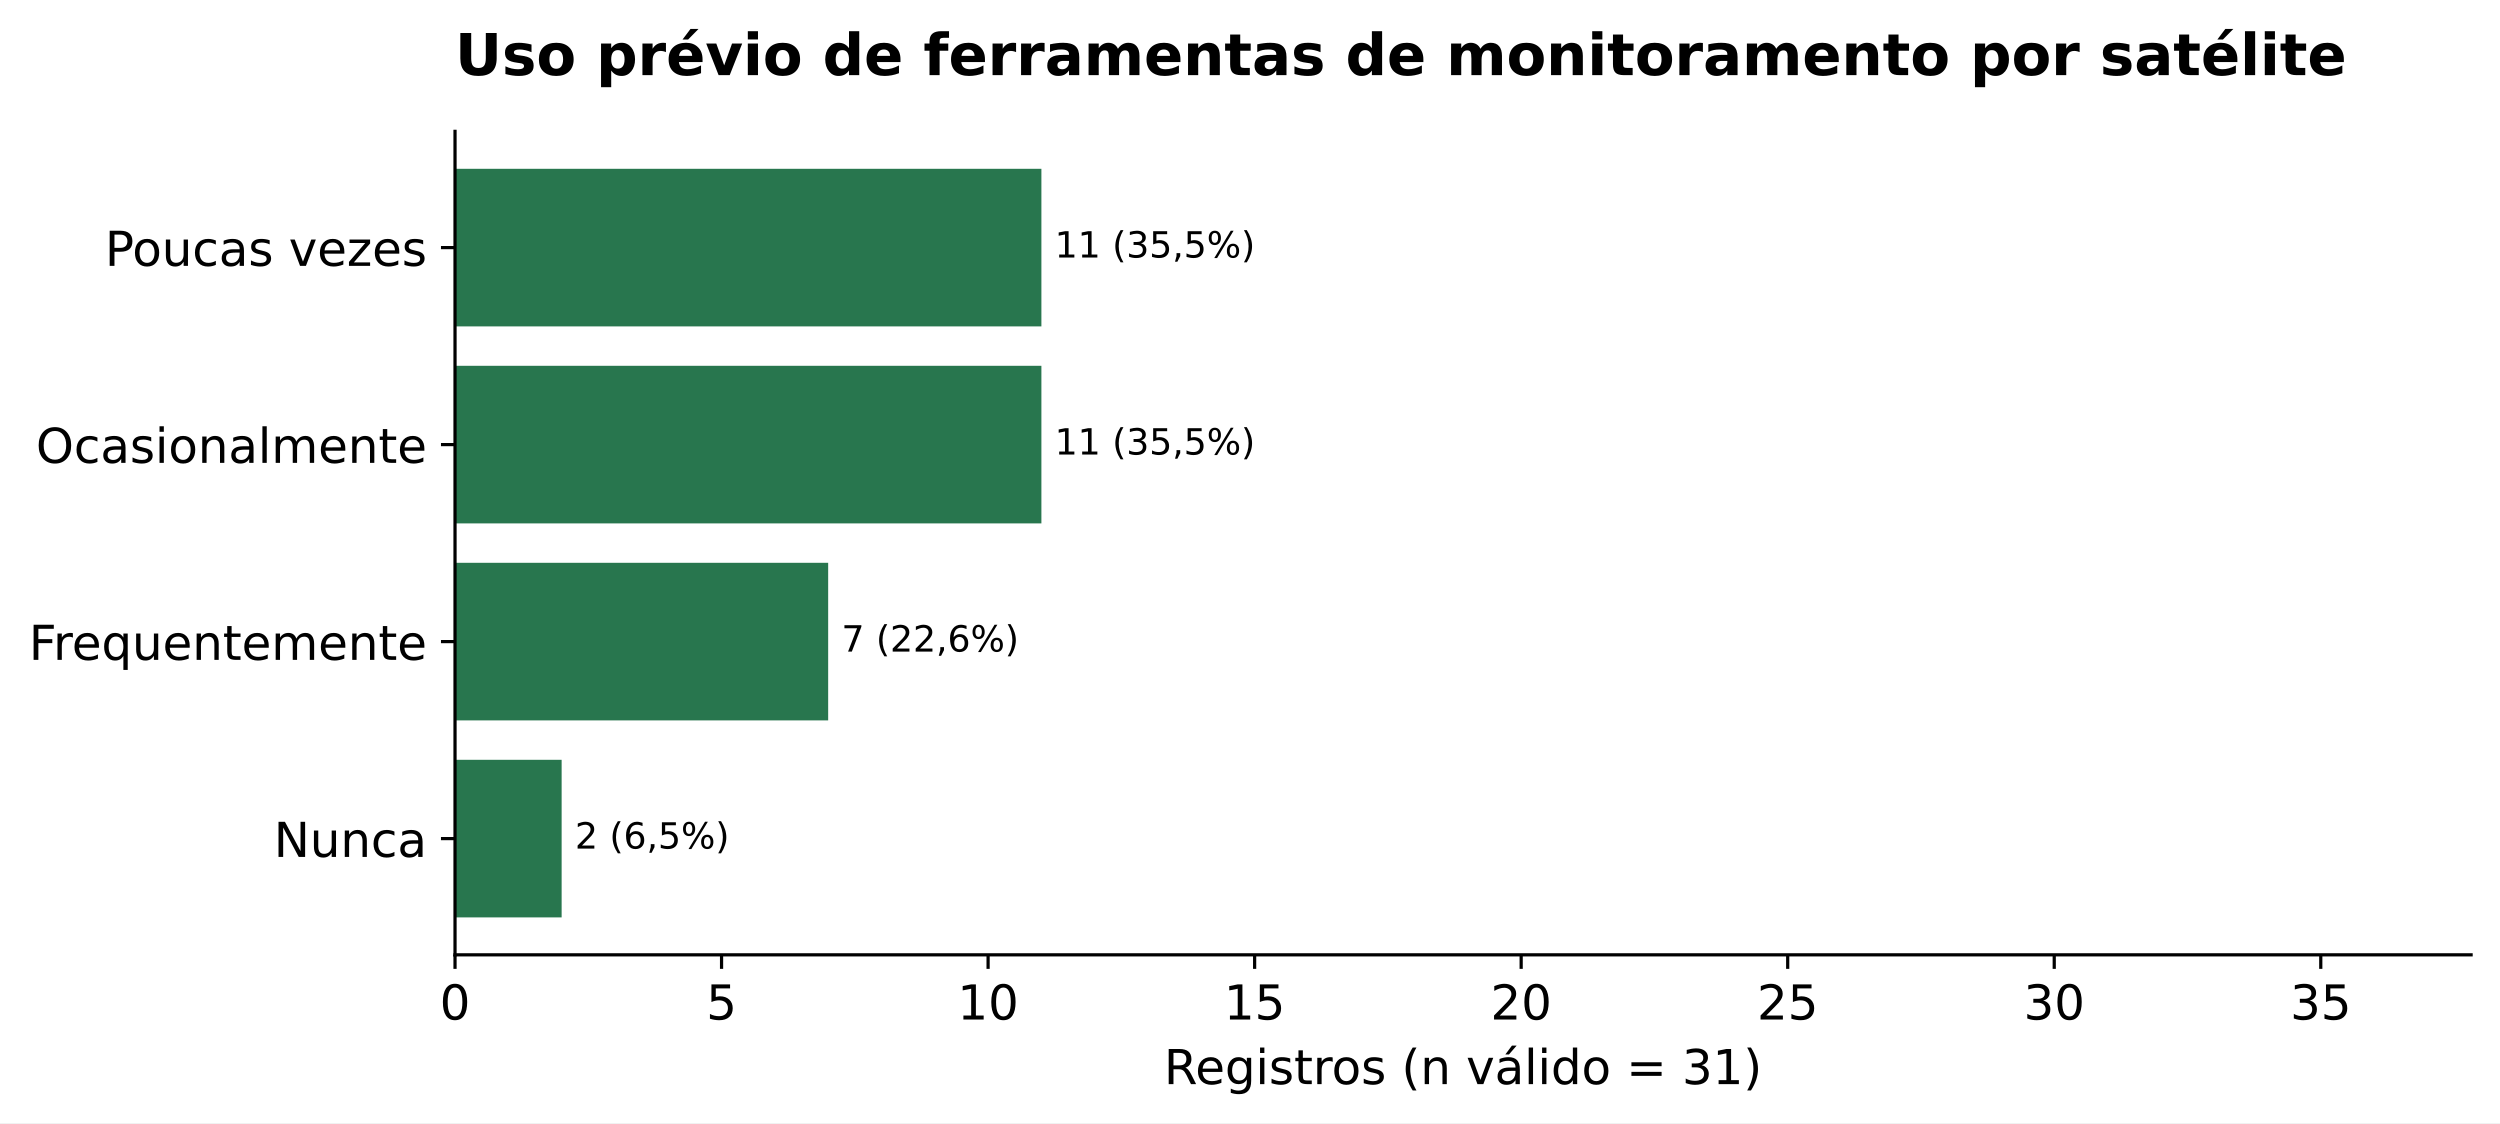
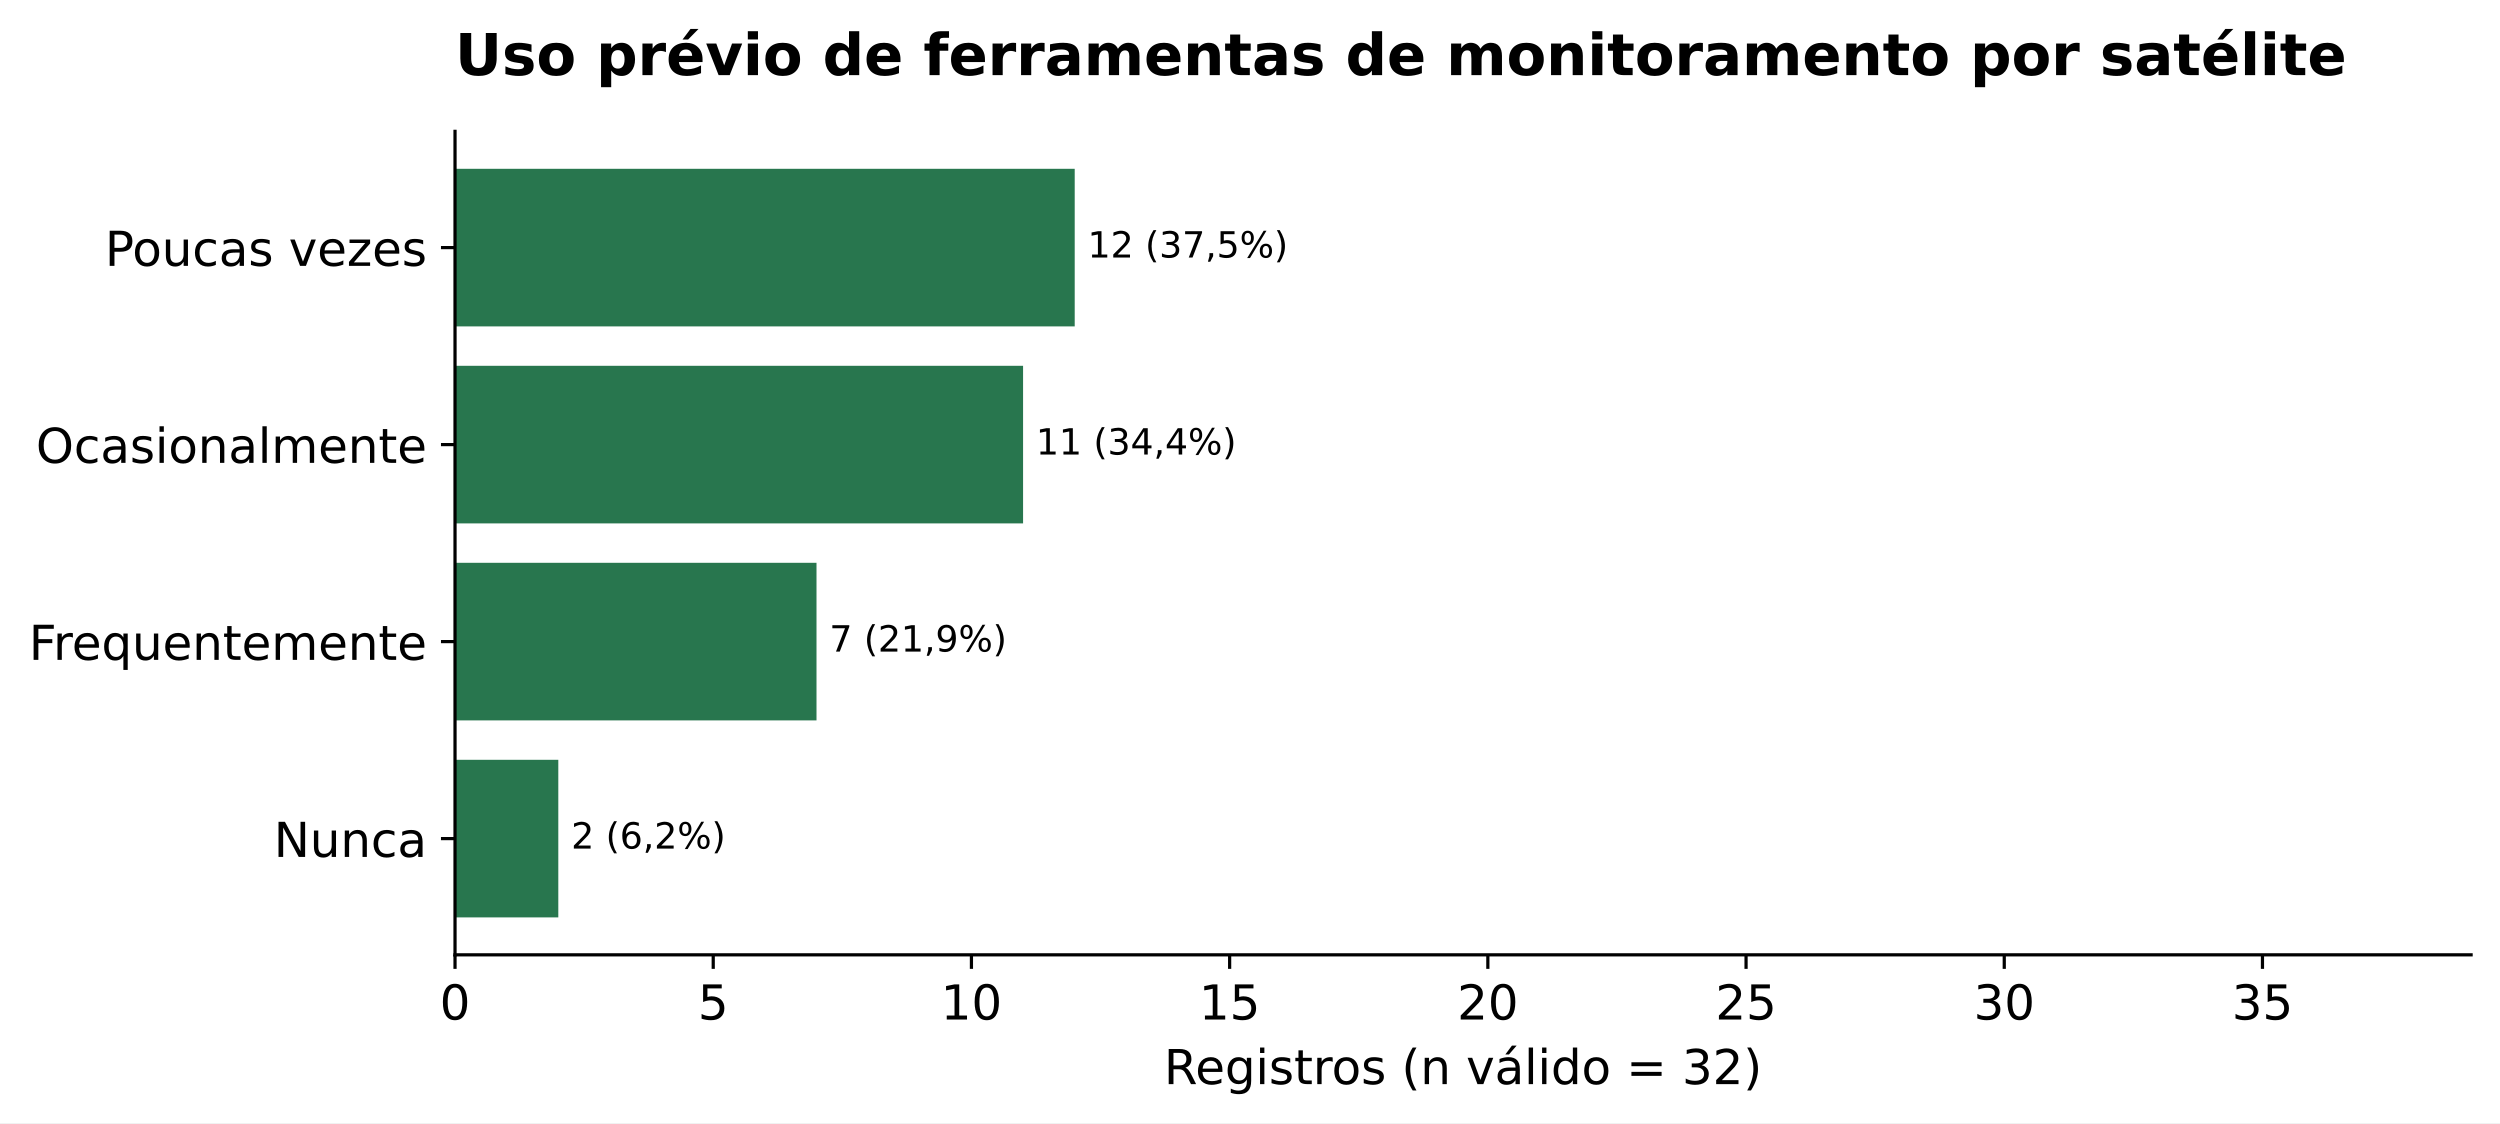
<svg xmlns="http://www.w3.org/2000/svg" xmlns:xlink="http://www.w3.org/1999/xlink" width="622.744pt" height="279.753pt" viewBox="0 0 622.744 279.753" version="1.1">
  <defs>
    <style type="text/css">*{stroke-linejoin: round; stroke-linecap: butt}</style>
  </defs>
  <g id="figure_1">
    <g id="patch_1">
      <path d="M 0 279.753  L 622.744 279.753  L 622.744 0  L 0 0  z " style="fill: #ffffff" />
    </g>
    <g id="axes_1">
      <g id="patch_2">
        <path d="M 113.344 237.846  L 615.544 237.846  L 615.544 32.718  L 113.344 32.718  z " style="fill: #ffffff" />
      </g>
      <g id="patch_3">
-         <path d="M 113.344 228.522  L 139.902 228.522  L 139.902 189.263  L 113.344 189.263  z " clip-path="url(#p91817691f0)" style="fill: #28764e" />
+         <path d="M 113.344 228.522  L 139.072 228.522  L 139.072 189.263  L 113.344 189.263  z " clip-path="url(#p2a01440fe4)" style="fill: #28764e" />
      </g>
      <g id="patch_4">
-         <path d="M 113.344 179.448  L 206.295 179.448  L 206.295 140.189  L 113.344 140.189  z " clip-path="url(#p91817691f0)" style="fill: #28764e" />
+         <path d="M 113.344 179.448  L 203.39 179.448  L 203.39 140.189  L 113.344 140.189  z " clip-path="url(#p2a01440fe4)" style="fill: #28764e" />
      </g>
      <g id="patch_5">
-         <path d="M 113.344 130.374  L 259.41 130.374  L 259.41 91.115  L 113.344 91.115  z " clip-path="url(#p91817691f0)" style="fill: #28764e" />
+         <path d="M 113.344 130.374  L 254.845 130.374  L 254.845 91.115  L 113.344 91.115  z " clip-path="url(#p2a01440fe4)" style="fill: #28764e" />
      </g>
      <g id="patch_6">
-         <path d="M 113.344 81.301  L 259.41 81.301  L 259.41 42.042  L 113.344 42.042  z " clip-path="url(#p91817691f0)" style="fill: #28764e" />
+         <path d="M 113.344 81.301  L 267.709 81.301  L 267.709 42.042  L 113.344 42.042  z " clip-path="url(#p2a01440fe4)" style="fill: #28764e" />
      </g>
      <g id="matplotlib.axis_1">
        <g id="xtick_1">
          <g id="line2d_1">
            <defs>
-               <path id="m606d72a811" d="M 0 0  L 0 3.5  " style="stroke: #000000; stroke-width: 0.8" />
+               <path id="mc753db538d" d="M 0 0  L 0 3.5  " style="stroke: #000000; stroke-width: 0.8" />
            </defs>
            <g>
-               <use xlink:href="#m606d72a811" x="113.344" y="237.846" style="stroke: #000000; stroke-width: 0.8" />
+               <use xlink:href="#mc753db538d" x="113.344" y="237.846" style="stroke: #000000; stroke-width: 0.8" />
            </g>
          </g>
          <g id="text_1">
            <text style="font-size: 12px; font-family: 'DejaVu Sans'; text-anchor: middle" x="113.344" y="253.964" transform="rotate(-0 113.3444 253.9639)">0</text>
          </g>
        </g>
        <g id="xtick_2">
          <g id="line2d_2">
            <g>
-               <use xlink:href="#m606d72a811" x="179.738" y="237.846" style="stroke: #000000; stroke-width: 0.8" />
+               <use xlink:href="#mc753db538d" x="177.663" y="237.846" style="stroke: #000000; stroke-width: 0.8" />
            </g>
          </g>
          <g id="text_2">
-             <text style="font-size: 12px; font-family: 'DejaVu Sans'; text-anchor: middle" x="179.738" y="253.964" transform="rotate(-0 179.7378 253.9639)">5</text>
+             <text style="font-size: 12px; font-family: 'DejaVu Sans'; text-anchor: middle" x="177.663" y="253.964" transform="rotate(-0 177.663 253.9639)">5</text>
          </g>
        </g>
        <g id="xtick_3">
          <g id="line2d_3">
            <g>
-               <use xlink:href="#m606d72a811" x="246.131" y="237.846" style="stroke: #000000; stroke-width: 0.8" />
+               <use xlink:href="#mc753db538d" x="241.982" y="237.846" style="stroke: #000000; stroke-width: 0.8" />
            </g>
          </g>
          <g id="text_3">
-             <text style="font-size: 12px; font-family: 'DejaVu Sans'; text-anchor: middle" x="246.131" y="253.964" transform="rotate(-0 246.1313 253.9639)">10</text>
+             <text style="font-size: 12px; font-family: 'DejaVu Sans'; text-anchor: middle" x="241.982" y="253.964" transform="rotate(-0 241.9817 253.9639)">10</text>
          </g>
        </g>
        <g id="xtick_4">
          <g id="line2d_4">
            <g>
-               <use xlink:href="#m606d72a811" x="312.525" y="237.846" style="stroke: #000000; stroke-width: 0.8" />
+               <use xlink:href="#mc753db538d" x="306.3" y="237.846" style="stroke: #000000; stroke-width: 0.8" />
            </g>
          </g>
          <g id="text_4">
-             <text style="font-size: 12px; font-family: 'DejaVu Sans'; text-anchor: middle" x="312.525" y="253.964" transform="rotate(-0 312.5247 253.9639)">15</text>
+             <text style="font-size: 12px; font-family: 'DejaVu Sans'; text-anchor: middle" x="306.3" y="253.964" transform="rotate(-0 306.3003 253.9639)">15</text>
          </g>
        </g>
        <g id="xtick_5">
          <g id="line2d_5">
            <g>
-               <use xlink:href="#m606d72a811" x="378.918" y="237.846" style="stroke: #000000; stroke-width: 0.8" />
+               <use xlink:href="#mc753db538d" x="370.619" y="237.846" style="stroke: #000000; stroke-width: 0.8" />
            </g>
          </g>
          <g id="text_5">
-             <text style="font-size: 12px; font-family: 'DejaVu Sans'; text-anchor: middle" x="378.918" y="253.964" transform="rotate(-0 378.9181 253.9639)">20</text>
+             <text style="font-size: 12px; font-family: 'DejaVu Sans'; text-anchor: middle" x="370.619" y="253.964" transform="rotate(-0 370.619 253.9639)">20</text>
          </g>
        </g>
        <g id="xtick_6">
          <g id="line2d_6">
            <g>
-               <use xlink:href="#m606d72a811" x="445.312" y="237.846" style="stroke: #000000; stroke-width: 0.8" />
+               <use xlink:href="#mc753db538d" x="434.938" y="237.846" style="stroke: #000000; stroke-width: 0.8" />
            </g>
          </g>
          <g id="text_6">
-             <text style="font-size: 12px; font-family: 'DejaVu Sans'; text-anchor: middle" x="445.312" y="253.964" transform="rotate(-0 445.3116 253.9639)">25</text>
+             <text style="font-size: 12px; font-family: 'DejaVu Sans'; text-anchor: middle" x="434.938" y="253.964" transform="rotate(-0 434.9376 253.9639)">25</text>
          </g>
        </g>
        <g id="xtick_7">
          <g id="line2d_7">
            <g>
-               <use xlink:href="#m606d72a811" x="511.705" y="237.846" style="stroke: #000000; stroke-width: 0.8" />
+               <use xlink:href="#mc753db538d" x="499.256" y="237.846" style="stroke: #000000; stroke-width: 0.8" />
            </g>
          </g>
          <g id="text_7">
-             <text style="font-size: 12px; font-family: 'DejaVu Sans'; text-anchor: middle" x="511.705" y="253.964" transform="rotate(-0 511.705 253.9639)">30</text>
+             <text style="font-size: 12px; font-family: 'DejaVu Sans'; text-anchor: middle" x="499.256" y="253.964" transform="rotate(-0 499.2563 253.9639)">30</text>
          </g>
        </g>
        <g id="xtick_8">
          <g id="line2d_8">
            <g>
-               <use xlink:href="#m606d72a811" x="578.098" y="237.846" style="stroke: #000000; stroke-width: 0.8" />
+               <use xlink:href="#mc753db538d" x="563.575" y="237.846" style="stroke: #000000; stroke-width: 0.8" />
            </g>
          </g>
          <g id="text_8">
-             <text style="font-size: 12px; font-family: 'DejaVu Sans'; text-anchor: middle" x="578.098" y="253.964" transform="rotate(-0 578.0985 253.9639)">35</text>
+             <text style="font-size: 12px; font-family: 'DejaVu Sans'; text-anchor: middle" x="563.575" y="253.964" transform="rotate(-0 563.5749 253.9639)">35</text>
          </g>
        </g>
        <g id="text_9">
-           <text style="font-size: 12px; font-family: 'DejaVu Sans'; text-anchor: middle" x="364.444" y="270.058" transform="rotate(-0 364.4444 270.0576)">Registros (n válido = 31)</text>
+           <text style="font-size: 12px; font-family: 'DejaVu Sans'; text-anchor: middle" x="364.444" y="270.058" transform="rotate(-0 364.4444 270.0576)">Registros (n válido = 32)</text>
        </g>
      </g>
      <g id="matplotlib.axis_2">
        <g id="ytick_1">
          <g id="line2d_9">
            <defs>
-               <path id="mb620358536" d="M 0 0  L -3.5 0  " style="stroke: #000000; stroke-width: 0.8" />
+               <path id="m5e366db484" d="M 0 0  L -3.5 0  " style="stroke: #000000; stroke-width: 0.8" />
            </defs>
            <g>
-               <use xlink:href="#mb620358536" x="113.344" y="208.892" style="stroke: #000000; stroke-width: 0.8" />
+               <use xlink:href="#m5e366db484" x="113.344" y="208.892" style="stroke: #000000; stroke-width: 0.8" />
            </g>
          </g>
          <g id="text_10">
            <text style="font-size: 12px; font-family: 'DejaVu Sans'; text-anchor: end" x="106.344" y="213.451" transform="rotate(-0 106.3444 213.4513)">Nunca</text>
          </g>
        </g>
        <g id="ytick_2">
          <g id="line2d_10">
            <g>
-               <use xlink:href="#mb620358536" x="113.344" y="159.819" style="stroke: #000000; stroke-width: 0.8" />
+               <use xlink:href="#m5e366db484" x="113.344" y="159.819" style="stroke: #000000; stroke-width: 0.8" />
            </g>
          </g>
          <g id="text_11">
            <text style="font-size: 12px; font-family: 'DejaVu Sans'; text-anchor: end" x="106.344" y="164.378" transform="rotate(-0 106.3444 164.3777)">Frequentemente</text>
          </g>
        </g>
        <g id="ytick_3">
          <g id="line2d_11">
            <g>
-               <use xlink:href="#mb620358536" x="113.344" y="110.745" style="stroke: #000000; stroke-width: 0.8" />
+               <use xlink:href="#m5e366db484" x="113.344" y="110.745" style="stroke: #000000; stroke-width: 0.8" />
            </g>
          </g>
          <g id="text_12">
            <text style="font-size: 12px; font-family: 'DejaVu Sans'; text-anchor: end" x="106.344" y="115.304" transform="rotate(-0 106.3444 115.304)">Ocasionalmente</text>
          </g>
        </g>
        <g id="ytick_4">
          <g id="line2d_12">
            <g>
-               <use xlink:href="#mb620358536" x="113.344" y="61.671" style="stroke: #000000; stroke-width: 0.8" />
+               <use xlink:href="#m5e366db484" x="113.344" y="61.671" style="stroke: #000000; stroke-width: 0.8" />
            </g>
          </g>
          <g id="text_13">
            <text style="font-size: 12px; font-family: 'DejaVu Sans'; text-anchor: end" x="106.344" y="66.23" transform="rotate(-0 106.3444 66.23029)">Poucas vezes</text>
          </g>
        </g>
      </g>
      <g id="patch_7">
        <path d="M 113.344 237.846  L 113.344 32.718  " style="fill: none; stroke: #000000; stroke-width: 0.8; stroke-linejoin: miter; stroke-linecap: square" />
      </g>
      <g id="patch_8">
        <path d="M 113.344 237.846  L 615.544 237.846  " style="fill: none; stroke: #000000; stroke-width: 0.8; stroke-linejoin: miter; stroke-linecap: square" />
      </g>
      <g id="text_14">
-         <text style="font-size: 9px; font-family: 'DejaVu Sans'; text-anchor: start" x="143.221" y="211.376" transform="rotate(-0 143.2214 211.3757)">2 (6,5%)</text>
+         <text style="font-size: 9px; font-family: 'DejaVu Sans'; text-anchor: start" x="142.288" y="211.376" transform="rotate(-0 142.2878 211.3757)">2 (6,2%)</text>
      </g>
      <g id="text_15">
-         <text style="font-size: 9px; font-family: 'DejaVu Sans'; text-anchor: start" x="209.615" y="162.302" transform="rotate(-0 209.6149 162.302)">7 (22,6%)</text>
+         <text style="font-size: 9px; font-family: 'DejaVu Sans'; text-anchor: start" x="206.606" y="162.302" transform="rotate(-0 206.6064 162.302)">7 (21,9%)</text>
      </g>
      <g id="text_16">
-         <text style="font-size: 9px; font-family: 'DejaVu Sans'; text-anchor: start" x="262.73" y="113.228" transform="rotate(-0 262.7296 113.2283)">11 (35,5%)</text>
+         <text style="font-size: 9px; font-family: 'DejaVu Sans'; text-anchor: start" x="258.061" y="113.228" transform="rotate(-0 258.0613 113.2283)">11 (34,4%)</text>
      </g>
      <g id="text_17">
-         <text style="font-size: 9px; font-family: 'DejaVu Sans'; text-anchor: start" x="262.73" y="64.155" transform="rotate(-0 262.7296 64.15466)">11 (35,5%)</text>
+         <text style="font-size: 9px; font-family: 'DejaVu Sans'; text-anchor: start" x="270.925" y="64.155" transform="rotate(-0 270.9251 64.15466)">12 (37,5%)</text>
      </g>
      <g id="text_18">
        <text style="font-weight: 700; font-size: 14.4px; font-family: 'DejaVu Sans'; text-anchor: start" x="113.344" y="18.718" transform="rotate(-0 113.3444 18.71775)">Uso prévio de ferramentas de monitoramento por satélite</text>
      </g>
    </g>
  </g>
  <defs>
-     <clipPath id="p91817691f0">
+     <clipPath id="p2a01440fe4">
      <rect x="113.344" y="32.718" width="502.2" height="205.128" />
    </clipPath>
  </defs>
</svg>
